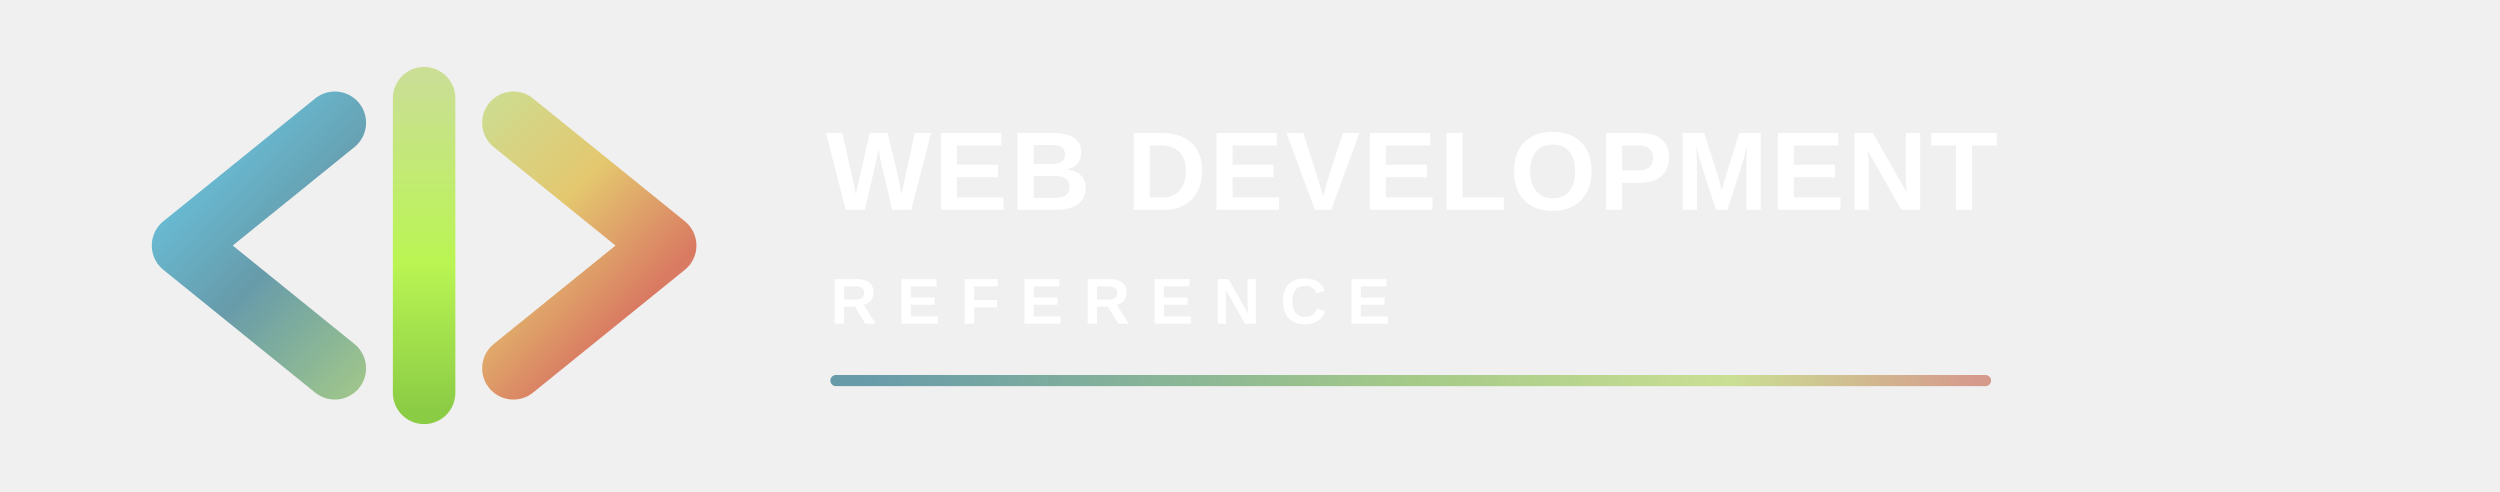
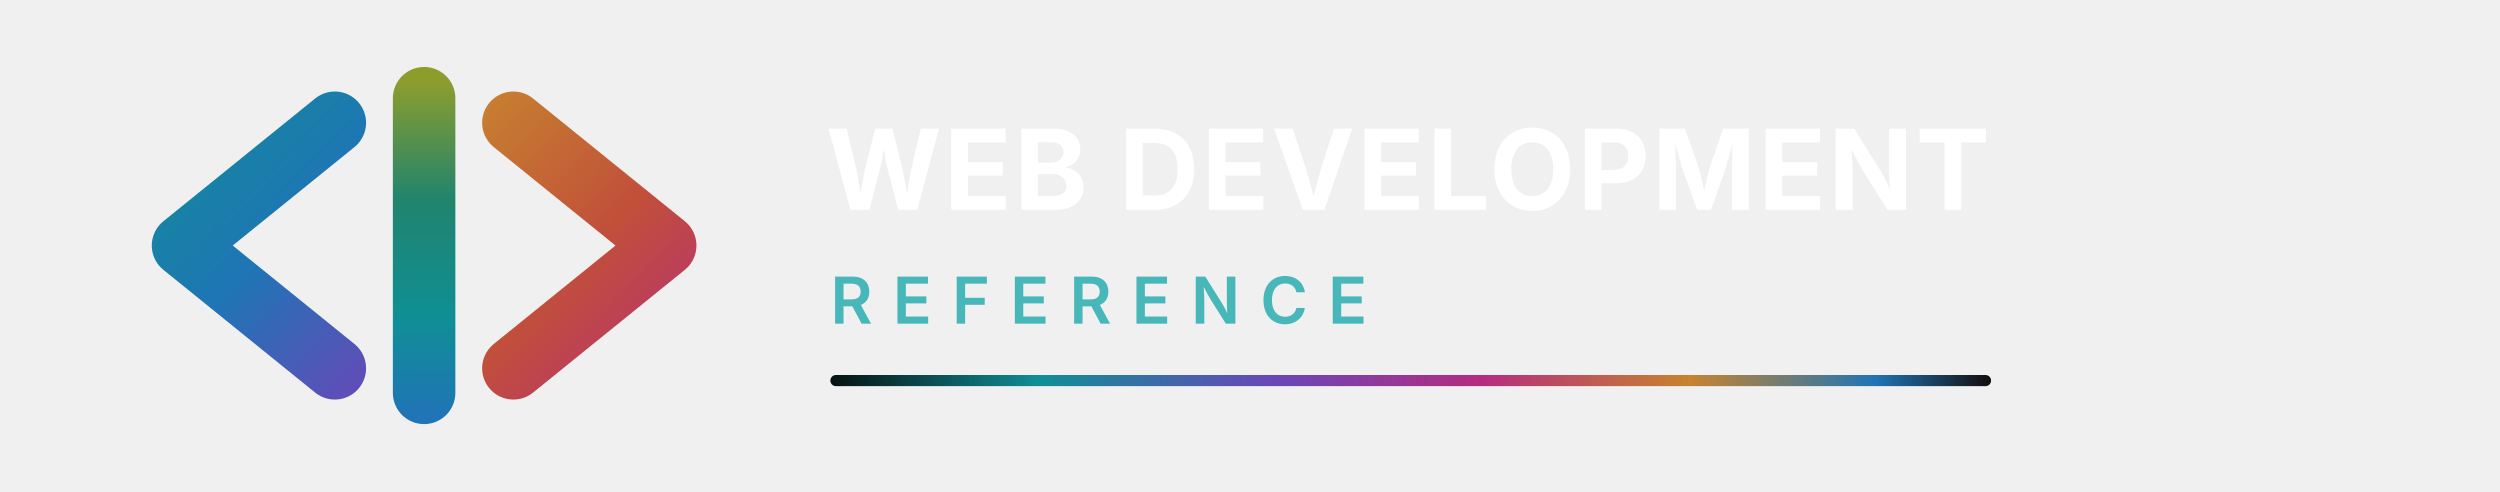
<svg xmlns="http://www.w3.org/2000/svg" viewBox="0 0 1120 220" role="img" aria-labelledby="title desc">
  <defs>
-     <linearGradient id="leftMark" x1="58" y1="52" x2="178" y2="168" gradientUnits="userSpaceOnUse">
-       <stop offset="0" stop-color="#69d4f5" />
-       <stop offset=".55" stop-color="#679baa" />
-       <stop offset="1" stop-color="#a5ca88" />
+     <linearGradient id="markLeft" x1="58" y1="52" x2="178" y2="168" gradientUnits="userSpaceOnUse">
+       <stop offset="0" stop-color="#0f8f95" />
+       <stop offset=".52" stop-color="#1f75b5" />
+       <stop offset="1" stop-color="#6848b8" />
    </linearGradient>
-     <linearGradient id="centerMark" x1="190" y1="36" x2="190" y2="184" gradientUnits="userSpaceOnUse">
-       <stop offset="0" stop-color="#cadf94" />
-       <stop offset=".55" stop-color="#baf553" />
-       <stop offset="1" stop-color="#8bcc45" />
+     <linearGradient id="markCenter" x1="190" y1="36" x2="190" y2="184" gradientUnits="userSpaceOnUse">
+       <stop offset="0" stop-color="#8d9d2c" />
+       <stop offset=".36" stop-color="#21846d" />
+       <stop offset=".72" stop-color="#0f8f95" />
+       <stop offset="1" stop-color="#1f75b5" />
    </linearGradient>
-     <linearGradient id="rightMark" x1="202" y1="52" x2="322" y2="168" gradientUnits="userSpaceOnUse">
-       <stop offset="0" stop-color="#cadf94" />
-       <stop offset=".38" stop-color="#e4c76f" />
-       <stop offset=".72" stop-color="#d97962" />
-       <stop offset="1" stop-color="#d69a8c" />
+     <linearGradient id="markRight" x1="202" y1="52" x2="322" y2="168" gradientUnits="userSpaceOnUse">
+       <stop offset="0" stop-color="#c7832f" />
+       <stop offset=".52" stop-color="#c14f3a" />
+       <stop offset="1" stop-color="#b52c7f" />
    </linearGradient>
-     <linearGradient id="accentLine" x1="385" y1="0" x2="885" y2="0" gradientUnits="userSpaceOnUse">
-       <stop offset="0" stop-color="#679baa" />
-       <stop offset=".5" stop-color="#a5ca88" />
-       <stop offset=".78" stop-color="#cadf94" />
-       <stop offset="1" stop-color="#d69a8c" />
+     <linearGradient id="accentLine" x1="372" y1="0" x2="892" y2="0" gradientUnits="userSpaceOnUse">
+       <stop offset="0" stop-color="#071112" />
+       <stop offset=".18" stop-color="#0f8f95" />
+       <stop offset=".38" stop-color="#6848b8" />
+       <stop offset=".56" stop-color="#b52c7f" />
+       <stop offset=".74" stop-color="#c7832f" />
+       <stop offset=".90" stop-color="#1f75b5" />
+       <stop offset="1" stop-color="#140c0c" />
    </linearGradient>
  </defs>
  <g fill="none" stroke-linecap="round" stroke-linejoin="round">
-     <path d="M150 55 82 110l68 55" stroke="url(#leftMark)" stroke-width="28" />
-     <path d="M190 44v132" stroke="url(#centerMark)" stroke-width="28" />
-     <path d="m230 55 68 55-68 55" stroke="url(#rightMark)" stroke-width="28" />
+     <path d="M150 55 82 110l68 55" stroke="url(#markLeft)" stroke-width="28" />
+     <path d="M190 44v132" stroke="url(#markCenter)" stroke-width="28" />
+     <path d="m230 55 68 55-68 55" stroke="url(#markRight)" stroke-width="28" />
  </g>
-   <g fill="#ffffff" font-family="Montserrat, Arial, sans-serif">
-     <text x="370" y="94" font-size="50" font-weight="700" letter-spacing="1">WEB DEVELOPMENT</text>
-     <text x="372" y="145" font-size="29" font-weight="600" letter-spacing="9">REFERENCE</text>
+   <g font-family="Montserrat, Inter, Arial, sans-serif">
+     <text x="370" y="94" fill="#ffffff" font-size="50" font-weight="700" letter-spacing="1">WEB DEVELOPMENT</text>
+     <text x="372" y="145" fill="#48b7ba" font-size="29" font-weight="600" letter-spacing="9">REFERENCE</text>
  </g>
  <rect x="372" y="168" width="520" height="5" rx="2.5" fill="url(#accentLine)" />
</svg>
